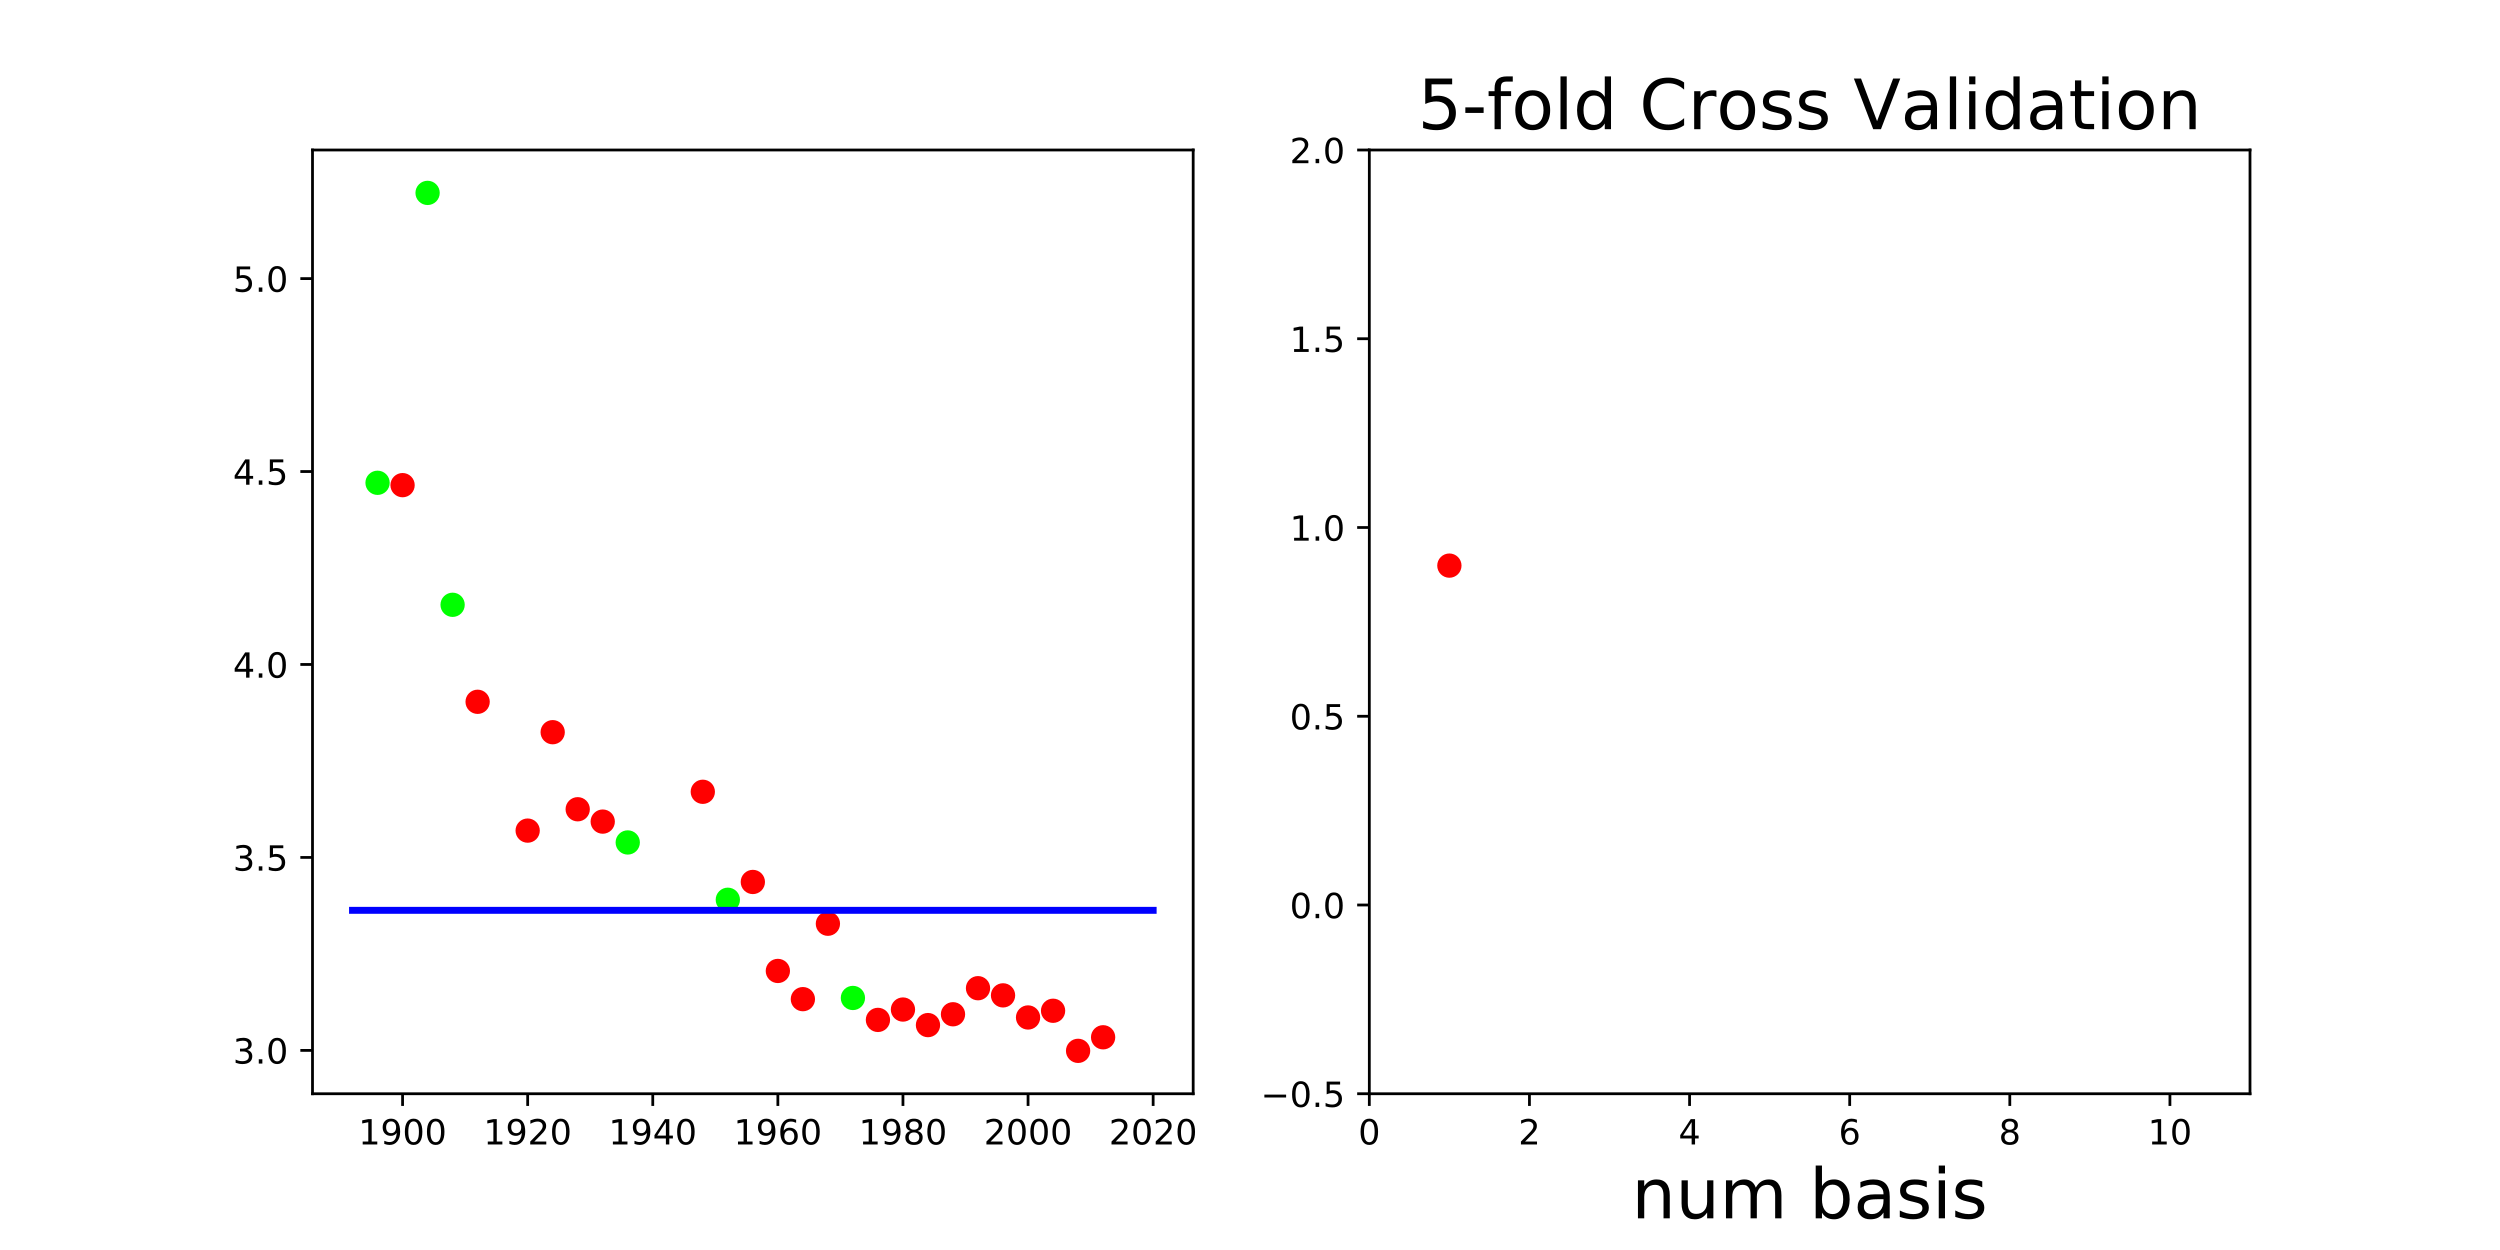
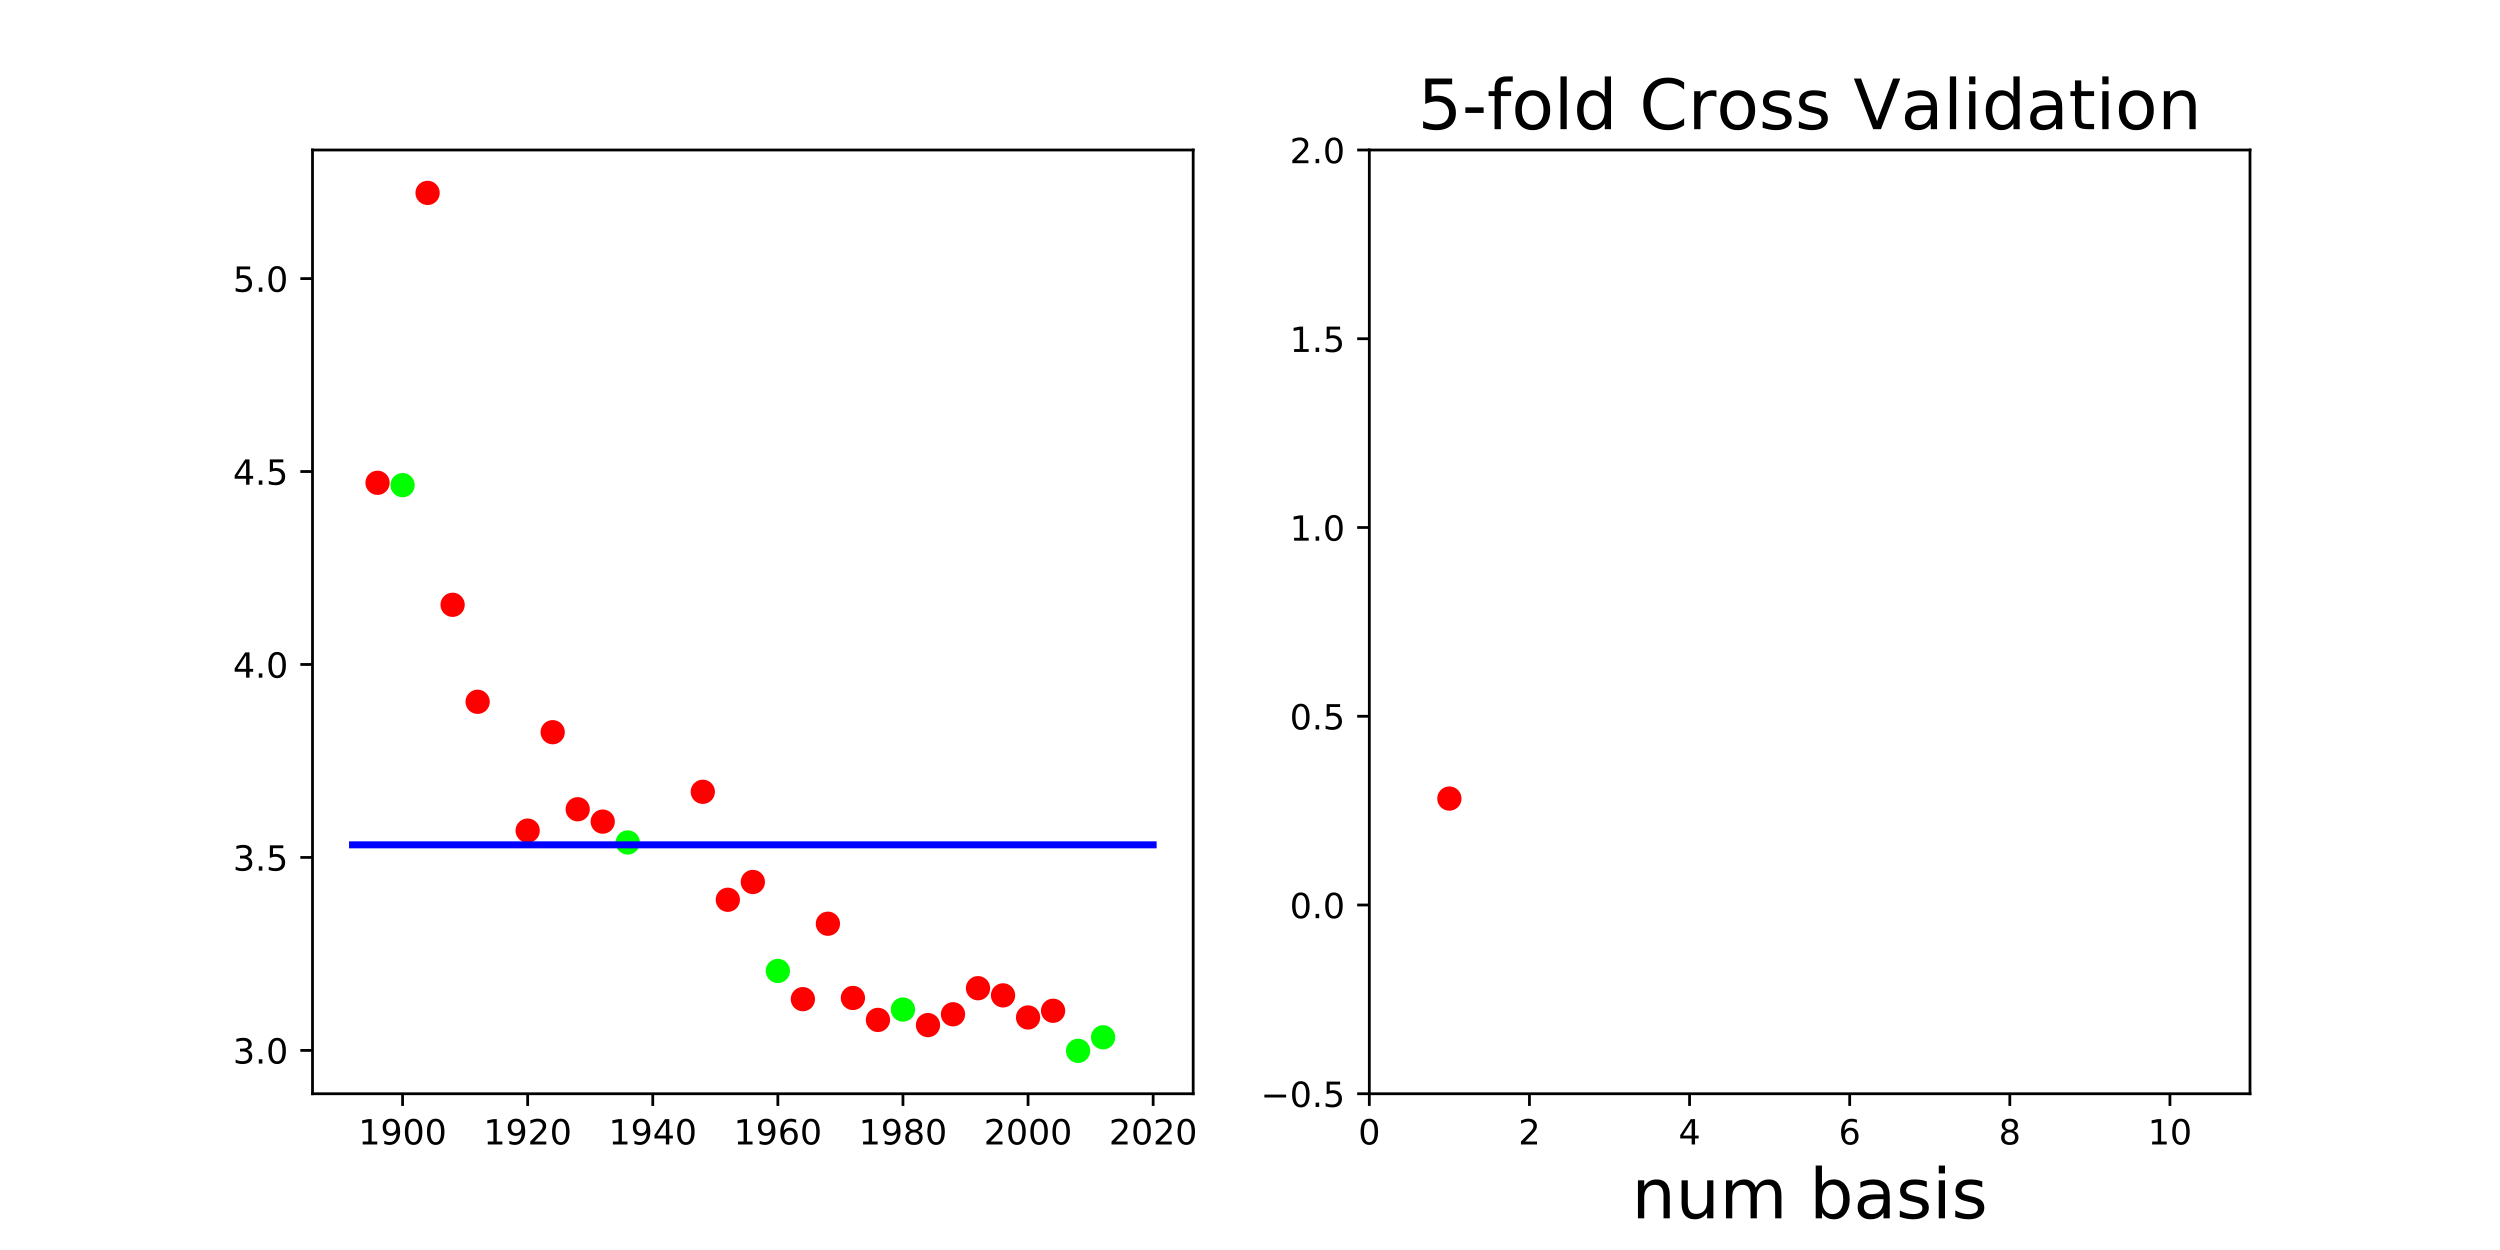
<svg xmlns="http://www.w3.org/2000/svg" xmlns:xlink="http://www.w3.org/1999/xlink" height="360pt" version="1.1" viewBox="0 0 720 360" width="720pt">
  <defs>
    <style type="text/css">
*{stroke-linecap:butt;stroke-linejoin:round;}
  </style>
  </defs>
  <g id="figure_1">
    <g id="patch_1">
      <path d="M 0 360  L 720 360  L 720 0  L 0 0  z " style="fill:none;" />
    </g>
    <g id="axes_1">
      <g id="patch_2">
        <path d="M 90 315  L 343.636 315  L 343.636 43.2  L 90 43.2  z " style="fill:none;" />
      </g>
      <g id="matplotlib.axis_1">
        <g id="xtick_1">
          <g id="line2d_1">
            <defs>
-               <path d="M 0 0  L 0 3.5  " id="m5449c89d57" style="stroke:#000000;stroke-width:0.8;" />
-             </defs>
-             <g>
-               <use style="stroke:#000000;stroke-width:0.8;" x="115.94" xlink:href="#m5449c89d57" y="315" />
+               <path d="M 0 0  L 0 3.5  " id="mc8541a7326" style="stroke:#000000;stroke-width:0.8;" />
+             </defs>
+             <g>
+               <use style="stroke:#000000;stroke-width:0.8;" x="115.94" xlink:href="#mc8541a7326" y="315" />
            </g>
          </g>
          <g id="text_1">
            <defs>
              <path d="M 12.406 8.297  L 28.516 8.297  L 28.516 63.922  L 10.984 60.406  L 10.984 69.391  L 28.422 72.906  L 38.281 72.906  L 38.281 8.297  L 54.391 8.297  L 54.391 0  L 12.406 0  z " id="DejaVuSans-31" />
              <path d="M 10.984 1.516  L 10.984 10.5  Q 14.703 8.734 18.5 7.812  Q 22.312 6.891 25.984 6.891  Q 35.75 6.891 40.891 13.453  Q 46.047 20.016 46.781 33.406  Q 43.953 29.203 39.594 26.953  Q 35.25 24.703 29.984 24.703  Q 19.047 24.703 12.672 31.312  Q 6.297 37.938 6.297 49.422  Q 6.297 60.641 12.938 67.422  Q 19.578 74.219 30.609 74.219  Q 43.266 74.219 49.922 64.516  Q 56.594 54.828 56.594 36.375  Q 56.594 19.141 48.406 8.859  Q 40.234 -1.422 26.422 -1.422  Q 22.703 -1.422 18.891 -0.688  Q 15.094 0.047 10.984 1.516  z M 30.609 32.422  Q 37.25 32.422 41.125 36.953  Q 45.016 41.5 45.016 49.422  Q 45.016 57.281 41.125 61.844  Q 37.25 66.406 30.609 66.406  Q 23.969 66.406 20.094 61.844  Q 16.219 57.281 16.219 49.422  Q 16.219 41.5 20.094 36.953  Q 23.969 32.422 30.609 32.422  z " id="DejaVuSans-39" />
              <path d="M 31.781 66.406  Q 24.172 66.406 20.328 58.906  Q 16.5 51.422 16.5 36.375  Q 16.5 21.391 20.328 13.891  Q 24.172 6.391 31.781 6.391  Q 39.453 6.391 43.281 13.891  Q 47.125 21.391 47.125 36.375  Q 47.125 51.422 43.281 58.906  Q 39.453 66.406 31.781 66.406  z M 31.781 74.219  Q 44.047 74.219 50.516 64.516  Q 56.984 54.828 56.984 36.375  Q 56.984 17.969 50.516 8.266  Q 44.047 -1.422 31.781 -1.422  Q 19.531 -1.422 13.062 8.266  Q 6.594 17.969 6.594 36.375  Q 6.594 54.828 13.062 64.516  Q 19.531 74.219 31.781 74.219  z " id="DejaVuSans-30" />
            </defs>
            <g transform="translate(103.2151 329.5984)scale(0.1 -0.1)">
              <use xlink:href="#DejaVuSans-31" />
              <use x="63.623" xlink:href="#DejaVuSans-39" />
              <use x="127.246" xlink:href="#DejaVuSans-30" />
              <use x="190.869" xlink:href="#DejaVuSans-30" />
            </g>
          </g>
        </g>
        <g id="xtick_2">
          <g id="line2d_2">
            <g>
-               <use style="stroke:#000000;stroke-width:0.8;" x="151.968" xlink:href="#m5449c89d57" y="315" />
+               <use style="stroke:#000000;stroke-width:0.8;" x="151.968" xlink:href="#mc8541a7326" y="315" />
            </g>
          </g>
          <g id="text_2">
            <defs>
              <path d="M 19.188 8.297  L 53.609 8.297  L 53.609 0  L 7.328 0  L 7.328 8.297  Q 12.938 14.109 22.625 23.891  Q 32.328 33.688 34.812 36.531  Q 39.547 41.844 41.422 45.531  Q 43.312 49.219 43.312 52.781  Q 43.312 58.594 39.234 62.25  Q 35.156 65.922 28.609 65.922  Q 23.969 65.922 18.812 64.312  Q 13.672 62.703 7.812 59.422  L 7.812 69.391  Q 13.766 71.781 18.938 73  Q 24.125 74.219 28.422 74.219  Q 39.75 74.219 46.484 68.547  Q 53.219 62.891 53.219 53.422  Q 53.219 48.922 51.531 44.891  Q 49.859 40.875 45.406 35.406  Q 44.188 33.984 37.641 27.219  Q 31.109 20.453 19.188 8.297  z " id="DejaVuSans-32" />
            </defs>
            <g transform="translate(139.243 329.5984)scale(0.1 -0.1)">
              <use xlink:href="#DejaVuSans-31" />
              <use x="63.623" xlink:href="#DejaVuSans-39" />
              <use x="127.246" xlink:href="#DejaVuSans-32" />
              <use x="190.869" xlink:href="#DejaVuSans-30" />
            </g>
          </g>
        </g>
        <g id="xtick_3">
          <g id="line2d_3">
            <g>
-               <use style="stroke:#000000;stroke-width:0.8;" x="187.996" xlink:href="#m5449c89d57" y="315" />
+               <use style="stroke:#000000;stroke-width:0.8;" x="187.996" xlink:href="#mc8541a7326" y="315" />
            </g>
          </g>
          <g id="text_3">
            <defs>
              <path d="M 37.797 64.312  L 12.891 25.391  L 37.797 25.391  z M 35.203 72.906  L 47.609 72.906  L 47.609 25.391  L 58.016 25.391  L 58.016 17.188  L 47.609 17.188  L 47.609 0  L 37.797 0  L 37.797 17.188  L 4.891 17.188  L 4.891 26.703  z " id="DejaVuSans-34" />
            </defs>
            <g transform="translate(175.2709 329.5984)scale(0.1 -0.1)">
              <use xlink:href="#DejaVuSans-31" />
              <use x="63.623" xlink:href="#DejaVuSans-39" />
              <use x="127.246" xlink:href="#DejaVuSans-34" />
              <use x="190.869" xlink:href="#DejaVuSans-30" />
            </g>
          </g>
        </g>
        <g id="xtick_4">
          <g id="line2d_4">
            <g>
-               <use style="stroke:#000000;stroke-width:0.8;" x="224.024" xlink:href="#m5449c89d57" y="315" />
+               <use style="stroke:#000000;stroke-width:0.8;" x="224.024" xlink:href="#mc8541a7326" y="315" />
            </g>
          </g>
          <g id="text_4">
            <defs>
              <path d="M 33.016 40.375  Q 26.375 40.375 22.484 35.828  Q 18.609 31.297 18.609 23.391  Q 18.609 15.531 22.484 10.953  Q 26.375 6.391 33.016 6.391  Q 39.656 6.391 43.531 10.953  Q 47.406 15.531 47.406 23.391  Q 47.406 31.297 43.531 35.828  Q 39.656 40.375 33.016 40.375  z M 52.594 71.297  L 52.594 62.312  Q 48.875 64.062 45.094 64.984  Q 41.312 65.922 37.594 65.922  Q 27.828 65.922 22.672 59.328  Q 17.531 52.734 16.797 39.406  Q 19.672 43.656 24.016 45.922  Q 28.375 48.188 33.594 48.188  Q 44.578 48.188 50.953 41.516  Q 57.328 34.859 57.328 23.391  Q 57.328 12.156 50.688 5.359  Q 44.047 -1.422 33.016 -1.422  Q 20.359 -1.422 13.672 8.266  Q 6.984 17.969 6.984 36.375  Q 6.984 53.656 15.188 63.938  Q 23.391 74.219 37.203 74.219  Q 40.922 74.219 44.703 73.484  Q 48.484 72.75 52.594 71.297  z " id="DejaVuSans-36" />
            </defs>
            <g transform="translate(211.2988 329.5984)scale(0.1 -0.1)">
              <use xlink:href="#DejaVuSans-31" />
              <use x="63.623" xlink:href="#DejaVuSans-39" />
              <use x="127.246" xlink:href="#DejaVuSans-36" />
              <use x="190.869" xlink:href="#DejaVuSans-30" />
            </g>
          </g>
        </g>
        <g id="xtick_5">
          <g id="line2d_5">
            <g>
-               <use style="stroke:#000000;stroke-width:0.8;" x="260.052" xlink:href="#m5449c89d57" y="315" />
+               <use style="stroke:#000000;stroke-width:0.8;" x="260.052" xlink:href="#mc8541a7326" y="315" />
            </g>
          </g>
          <g id="text_5">
            <defs>
              <path d="M 31.781 34.625  Q 24.75 34.625 20.719 30.859  Q 16.703 27.094 16.703 20.516  Q 16.703 13.922 20.719 10.156  Q 24.75 6.391 31.781 6.391  Q 38.812 6.391 42.859 10.172  Q 46.922 13.969 46.922 20.516  Q 46.922 27.094 42.891 30.859  Q 38.875 34.625 31.781 34.625  z M 21.922 38.812  Q 15.578 40.375 12.031 44.719  Q 8.5 49.078 8.5 55.328  Q 8.5 64.062 14.719 69.141  Q 20.953 74.219 31.781 74.219  Q 42.672 74.219 48.875 69.141  Q 55.078 64.062 55.078 55.328  Q 55.078 49.078 51.531 44.719  Q 48 40.375 41.703 38.812  Q 48.828 37.156 52.797 32.312  Q 56.781 27.484 56.781 20.516  Q 56.781 9.906 50.312 4.234  Q 43.844 -1.422 31.781 -1.422  Q 19.734 -1.422 13.25 4.234  Q 6.781 9.906 6.781 20.516  Q 6.781 27.484 10.781 32.312  Q 14.797 37.156 21.922 38.812  z M 18.312 54.391  Q 18.312 48.734 21.844 45.562  Q 25.391 42.391 31.781 42.391  Q 38.141 42.391 41.719 45.562  Q 45.312 48.734 45.312 54.391  Q 45.312 60.062 41.719 63.234  Q 38.141 66.406 31.781 66.406  Q 25.391 66.406 21.844 63.234  Q 18.312 60.062 18.312 54.391  z " id="DejaVuSans-38" />
            </defs>
            <g transform="translate(247.3267 329.5984)scale(0.1 -0.1)">
              <use xlink:href="#DejaVuSans-31" />
              <use x="63.623" xlink:href="#DejaVuSans-39" />
              <use x="127.246" xlink:href="#DejaVuSans-38" />
              <use x="190.869" xlink:href="#DejaVuSans-30" />
            </g>
          </g>
        </g>
        <g id="xtick_6">
          <g id="line2d_6">
            <g>
-               <use style="stroke:#000000;stroke-width:0.8;" x="296.08" xlink:href="#m5449c89d57" y="315" />
+               <use style="stroke:#000000;stroke-width:0.8;" x="296.08" xlink:href="#mc8541a7326" y="315" />
            </g>
          </g>
          <g id="text_6">
            <g transform="translate(283.3545 329.5984)scale(0.1 -0.1)">
              <use xlink:href="#DejaVuSans-32" />
              <use x="63.623" xlink:href="#DejaVuSans-30" />
              <use x="127.246" xlink:href="#DejaVuSans-30" />
              <use x="190.869" xlink:href="#DejaVuSans-30" />
            </g>
          </g>
        </g>
        <g id="xtick_7">
          <g id="line2d_7">
            <g>
-               <use style="stroke:#000000;stroke-width:0.8;" x="332.107" xlink:href="#m5449c89d57" y="315" />
+               <use style="stroke:#000000;stroke-width:0.8;" x="332.107" xlink:href="#mc8541a7326" y="315" />
            </g>
          </g>
          <g id="text_7">
            <g transform="translate(319.3824 329.5984)scale(0.1 -0.1)">
              <use xlink:href="#DejaVuSans-32" />
              <use x="63.623" xlink:href="#DejaVuSans-30" />
              <use x="127.246" xlink:href="#DejaVuSans-32" />
              <use x="190.869" xlink:href="#DejaVuSans-30" />
            </g>
          </g>
        </g>
      </g>
      <g id="matplotlib.axis_2">
        <g id="ytick_1">
          <g id="line2d_8">
            <defs>
-               <path d="M 0 0  L -3.5 0  " id="m4a0da408f5" style="stroke:#000000;stroke-width:0.8;" />
-             </defs>
-             <g>
-               <use style="stroke:#000000;stroke-width:0.8;" x="90" xlink:href="#m4a0da408f5" y="302.509" />
+               <path d="M 0 0  L -3.5 0  " id="m3128979c18" style="stroke:#000000;stroke-width:0.8;" />
+             </defs>
+             <g>
+               <use style="stroke:#000000;stroke-width:0.8;" x="90" xlink:href="#m3128979c18" y="302.509" />
            </g>
          </g>
          <g id="text_8">
            <defs>
              <path d="M 40.578 39.312  Q 47.656 37.797 51.625 33  Q 55.609 28.219 55.609 21.188  Q 55.609 10.406 48.188 4.484  Q 40.766 -1.422 27.094 -1.422  Q 22.516 -1.422 17.656 -0.516  Q 12.797 0.391 7.625 2.203  L 7.625 11.719  Q 11.719 9.328 16.594 8.109  Q 21.484 6.891 26.812 6.891  Q 36.078 6.891 40.938 10.547  Q 45.797 14.203 45.797 21.188  Q 45.797 27.641 41.281 31.266  Q 36.766 34.906 28.719 34.906  L 20.219 34.906  L 20.219 43.016  L 29.109 43.016  Q 36.375 43.016 40.234 45.922  Q 44.094 48.828 44.094 54.297  Q 44.094 59.906 40.109 62.906  Q 36.141 65.922 28.719 65.922  Q 24.656 65.922 20.016 65.031  Q 15.375 64.156 9.812 62.312  L 9.812 71.094  Q 15.438 72.656 20.344 73.438  Q 25.25 74.219 29.594 74.219  Q 40.828 74.219 47.359 69.109  Q 53.906 64.016 53.906 55.328  Q 53.906 49.266 50.438 45.094  Q 46.969 40.922 40.578 39.312  z " id="DejaVuSans-33" />
              <path d="M 10.688 12.406  L 21 12.406  L 21 0  L 10.688 0  z " id="DejaVuSans-2e" />
            </defs>
            <g transform="translate(67.09687 306.3086)scale(0.1 -0.1)">
              <use xlink:href="#DejaVuSans-33" />
              <use x="63.623" xlink:href="#DejaVuSans-2e" />
              <use x="95.41" xlink:href="#DejaVuSans-30" />
            </g>
          </g>
        </g>
        <g id="ytick_2">
          <g id="line2d_9">
            <g>
-               <use style="stroke:#000000;stroke-width:0.8;" x="90" xlink:href="#m4a0da408f5" y="246.941" />
+               <use style="stroke:#000000;stroke-width:0.8;" x="90" xlink:href="#m3128979c18" y="246.941" />
            </g>
          </g>
          <g id="text_9">
            <defs>
              <path d="M 10.797 72.906  L 49.516 72.906  L 49.516 64.594  L 19.828 64.594  L 19.828 46.734  Q 21.969 47.469 24.109 47.828  Q 26.266 48.188 28.422 48.188  Q 40.625 48.188 47.75 41.5  Q 54.891 34.812 54.891 23.391  Q 54.891 11.625 47.562 5.094  Q 40.234 -1.422 26.906 -1.422  Q 22.312 -1.422 17.547 -0.641  Q 12.797 0.141 7.719 1.703  L 7.719 11.625  Q 12.109 9.234 16.797 8.062  Q 21.484 6.891 26.703 6.891  Q 35.156 6.891 40.078 11.328  Q 45.016 15.766 45.016 23.391  Q 45.016 31 40.078 35.438  Q 35.156 39.891 26.703 39.891  Q 22.75 39.891 18.812 39.016  Q 14.891 38.141 10.797 36.281  z " id="DejaVuSans-35" />
            </defs>
            <g transform="translate(67.09687 250.7403)scale(0.1 -0.1)">
              <use xlink:href="#DejaVuSans-33" />
              <use x="63.623" xlink:href="#DejaVuSans-2e" />
              <use x="95.41" xlink:href="#DejaVuSans-35" />
            </g>
          </g>
        </g>
        <g id="ytick_3">
          <g id="line2d_10">
            <g>
-               <use style="stroke:#000000;stroke-width:0.8;" x="90" xlink:href="#m4a0da408f5" y="191.373" />
+               <use style="stroke:#000000;stroke-width:0.8;" x="90" xlink:href="#m3128979c18" y="191.373" />
            </g>
          </g>
          <g id="text_10">
            <g transform="translate(67.09687 195.172)scale(0.1 -0.1)">
              <use xlink:href="#DejaVuSans-34" />
              <use x="63.623" xlink:href="#DejaVuSans-2e" />
              <use x="95.41" xlink:href="#DejaVuSans-30" />
            </g>
          </g>
        </g>
        <g id="ytick_4">
          <g id="line2d_11">
            <g>
-               <use style="stroke:#000000;stroke-width:0.8;" x="90" xlink:href="#m4a0da408f5" y="135.804" />
+               <use style="stroke:#000000;stroke-width:0.8;" x="90" xlink:href="#m3128979c18" y="135.804" />
            </g>
          </g>
          <g id="text_11">
            <g transform="translate(67.09687 139.6037)scale(0.1 -0.1)">
              <use xlink:href="#DejaVuSans-34" />
              <use x="63.623" xlink:href="#DejaVuSans-2e" />
              <use x="95.41" xlink:href="#DejaVuSans-35" />
            </g>
          </g>
        </g>
        <g id="ytick_5">
          <g id="line2d_12">
            <g>
-               <use style="stroke:#000000;stroke-width:0.8;" x="90" xlink:href="#m4a0da408f5" y="80.236" />
+               <use style="stroke:#000000;stroke-width:0.8;" x="90" xlink:href="#m3128979c18" y="80.236" />
            </g>
          </g>
          <g id="text_12">
            <g transform="translate(67.09687 84.03535)scale(0.1 -0.1)">
              <use xlink:href="#DejaVuSans-35" />
              <use x="63.623" xlink:href="#DejaVuSans-2e" />
              <use x="95.41" xlink:href="#DejaVuSans-30" />
            </g>
          </g>
        </g>
      </g>
      <g id="line2d_13">
        <defs>
-           <path d="M 0 3  C 0.796 3 1.559 2.684 2.121 2.121  C 2.684 1.559 3 0.796 3 0  C 3 -0.796 2.684 -1.559 2.121 -2.121  C 1.559 -2.684 0.796 -3 0 -3  C -0.796 -3 -1.559 -2.684 -2.121 -2.121  C -2.684 -1.559 -3 -0.796 -3 0  C -3 0.796 -2.684 1.559 -2.121 2.121  C -1.559 2.684 -0.796 3 0 3  z " id="m149babec2f" style="stroke:#ff0000;" />
+           <path d="M 0 3  C 0.796 3 1.559 2.684 2.121 2.121  C 2.684 1.559 3 0.796 3 0  C 3 -0.796 2.684 -1.559 2.121 -2.121  C 1.559 -2.684 0.796 -3 0 -3  C -0.796 -3 -1.559 -2.684 -2.121 -2.121  C -2.684 -1.559 -3 -0.796 -3 0  C -3 0.796 -2.684 1.559 -2.121 2.121  C -1.559 2.684 -0.796 3 0 3  z " id="mf7f71575e0" style="stroke:#ff0000;" />
        </defs>
-         <g clip-path="url(#p98e6171bf8)">
-           <use style="fill:#ff0000;stroke:#ff0000;" x="274.463" xlink:href="#m149babec2f" y="292.11" />
-           <use style="fill:#ff0000;stroke:#ff0000;" x="216.818" xlink:href="#m149babec2f" y="254.006" />
-           <use style="fill:#ff0000;stroke:#ff0000;" x="303.285" xlink:href="#m149babec2f" y="291.1" />
-           <use style="fill:#ff0000;stroke:#ff0000;" x="159.174" xlink:href="#m149babec2f" y="210.872" />
-           <use style="fill:#ff0000;stroke:#ff0000;" x="151.968" xlink:href="#m149babec2f" y="239.216" />
-           <use style="fill:#ff0000;stroke:#ff0000;" x="202.407" xlink:href="#m149babec2f" y="228.036" />
-           <use style="fill:#ff0000;stroke:#ff0000;" x="310.491" xlink:href="#m149babec2f" y="302.645" />
-           <use style="fill:#ff0000;stroke:#ff0000;" x="317.696" xlink:href="#m149babec2f" y="298.739" />
-           <use style="fill:#ff0000;stroke:#ff0000;" x="281.668" xlink:href="#m149babec2f" y="284.603" />
-           <use style="fill:#ff0000;stroke:#ff0000;" x="238.435" xlink:href="#m149babec2f" y="266.035" />
-           <use style="fill:#ff0000;stroke:#ff0000;" x="296.08" xlink:href="#m149babec2f" y="293.032" />
-           <use style="fill:#ff0000;stroke:#ff0000;" x="260.052" xlink:href="#m149babec2f" y="290.749" />
-           <use style="fill:#ff0000;stroke:#ff0000;" x="137.557" xlink:href="#m149babec2f" y="202.118" />
-           <use style="fill:#ff0000;stroke:#ff0000;" x="231.229" xlink:href="#m149babec2f" y="287.755" />
-           <use style="fill:#ff0000;stroke:#ff0000;" x="166.379" xlink:href="#m149babec2f" y="233.067" />
-           <use style="fill:#ff0000;stroke:#ff0000;" x="288.874" xlink:href="#m149babec2f" y="286.667" />
-           <use style="fill:#ff0000;stroke:#ff0000;" x="224.024" xlink:href="#m149babec2f" y="279.634" />
-           <use style="fill:#ff0000;stroke:#ff0000;" x="267.257" xlink:href="#m149babec2f" y="295.227" />
-           <use style="fill:#ff0000;stroke:#ff0000;" x="252.846" xlink:href="#m149babec2f" y="293.734" />
-           <use style="fill:#ff0000;stroke:#ff0000;" x="115.94" xlink:href="#m149babec2f" y="139.724" />
-           <use style="fill:#ff0000;stroke:#ff0000;" x="173.585" xlink:href="#m149babec2f" y="236.623" />
+         <g clip-path="url(#pd369bd3d78)">
+           <use style="fill:#ff0000;stroke:#ff0000;" x="274.463" xlink:href="#mf7f71575e0" y="292.11" />
+           <use style="fill:#ff0000;stroke:#ff0000;" x="209.613" xlink:href="#mf7f71575e0" y="259.134" />
+           <use style="fill:#ff0000;stroke:#ff0000;" x="130.351" xlink:href="#mf7f71575e0" y="174.182" />
+           <use style="fill:#ff0000;stroke:#ff0000;" x="267.257" xlink:href="#mf7f71575e0" y="295.227" />
+           <use style="fill:#ff0000;stroke:#ff0000;" x="303.285" xlink:href="#mf7f71575e0" y="291.1" />
+           <use style="fill:#ff0000;stroke:#ff0000;" x="202.407" xlink:href="#mf7f71575e0" y="228.036" />
+           <use style="fill:#ff0000;stroke:#ff0000;" x="281.668" xlink:href="#mf7f71575e0" y="284.603" />
+           <use style="fill:#ff0000;stroke:#ff0000;" x="159.174" xlink:href="#mf7f71575e0" y="210.872" />
+           <use style="fill:#ff0000;stroke:#ff0000;" x="252.846" xlink:href="#mf7f71575e0" y="293.734" />
+           <use style="fill:#ff0000;stroke:#ff0000;" x="173.585" xlink:href="#mf7f71575e0" y="236.623" />
+           <use style="fill:#ff0000;stroke:#ff0000;" x="288.874" xlink:href="#mf7f71575e0" y="286.667" />
+           <use style="fill:#ff0000;stroke:#ff0000;" x="216.818" xlink:href="#mf7f71575e0" y="254.006" />
+           <use style="fill:#ff0000;stroke:#ff0000;" x="296.08" xlink:href="#mf7f71575e0" y="293.032" />
+           <use style="fill:#ff0000;stroke:#ff0000;" x="151.968" xlink:href="#mf7f71575e0" y="239.216" />
+           <use style="fill:#ff0000;stroke:#ff0000;" x="108.735" xlink:href="#mf7f71575e0" y="139.046" />
+           <use style="fill:#ff0000;stroke:#ff0000;" x="123.146" xlink:href="#mf7f71575e0" y="55.555" />
+           <use style="fill:#ff0000;stroke:#ff0000;" x="231.229" xlink:href="#mf7f71575e0" y="287.755" />
+           <use style="fill:#ff0000;stroke:#ff0000;" x="137.557" xlink:href="#mf7f71575e0" y="202.118" />
+           <use style="fill:#ff0000;stroke:#ff0000;" x="245.64" xlink:href="#mf7f71575e0" y="287.413" />
+           <use style="fill:#ff0000;stroke:#ff0000;" x="166.379" xlink:href="#mf7f71575e0" y="233.067" />
+           <use style="fill:#ff0000;stroke:#ff0000;" x="238.435" xlink:href="#mf7f71575e0" y="266.035" />
        </g>
      </g>
      <g id="line2d_14">
        <defs>
-           <path d="M 0 3  C 0.796 3 1.559 2.684 2.121 2.121  C 2.684 1.559 3 0.796 3 0  C 3 -0.796 2.684 -1.559 2.121 -2.121  C 1.559 -2.684 0.796 -3 0 -3  C -0.796 -3 -1.559 -2.684 -2.121 -2.121  C -2.684 -1.559 -3 -0.796 -3 0  C -3 0.796 -2.684 1.559 -2.121 2.121  C -1.559 2.684 -0.796 3 0 3  z " id="m8b65f26812" style="stroke:#00ff00;" />
+           <path d="M 0 3  C 0.796 3 1.559 2.684 2.121 2.121  C 2.684 1.559 3 0.796 3 0  C 3 -0.796 2.684 -1.559 2.121 -2.121  C 1.559 -2.684 0.796 -3 0 -3  C -0.796 -3 -1.559 -2.684 -2.121 -2.121  C -2.684 -1.559 -3 -0.796 -3 0  C -3 0.796 -2.684 1.559 -2.121 2.121  C -1.559 2.684 -0.796 3 0 3  z " id="ma6b8dd1da4" style="stroke:#00ff00;" />
        </defs>
-         <g clip-path="url(#p98e6171bf8)">
-           <use style="fill:#00ff00;stroke:#00ff00;" x="209.613" xlink:href="#m8b65f26812" y="259.134" />
-           <use style="fill:#00ff00;stroke:#00ff00;" x="180.79" xlink:href="#m8b65f26812" y="242.628" />
-           <use style="fill:#00ff00;stroke:#00ff00;" x="130.351" xlink:href="#m8b65f26812" y="174.182" />
-           <use style="fill:#00ff00;stroke:#00ff00;" x="108.735" xlink:href="#m8b65f26812" y="139.046" />
-           <use style="fill:#00ff00;stroke:#00ff00;" x="245.64" xlink:href="#m8b65f26812" y="287.413" />
-           <use style="fill:#00ff00;stroke:#00ff00;" x="123.146" xlink:href="#m8b65f26812" y="55.555" />
+         <g clip-path="url(#pd369bd3d78)">
+           <use style="fill:#00ff00;stroke:#00ff00;" x="317.696" xlink:href="#ma6b8dd1da4" y="298.739" />
+           <use style="fill:#00ff00;stroke:#00ff00;" x="260.052" xlink:href="#ma6b8dd1da4" y="290.749" />
+           <use style="fill:#00ff00;stroke:#00ff00;" x="115.94" xlink:href="#ma6b8dd1da4" y="139.724" />
+           <use style="fill:#00ff00;stroke:#00ff00;" x="224.024" xlink:href="#ma6b8dd1da4" y="279.634" />
+           <use style="fill:#00ff00;stroke:#00ff00;" x="310.491" xlink:href="#ma6b8dd1da4" y="302.645" />
+           <use style="fill:#00ff00;stroke:#00ff00;" x="180.79" xlink:href="#ma6b8dd1da4" y="242.628" />
        </g>
      </g>
      <g id="line2d_15">
-         <path clip-path="url(#p98e6171bf8)" d="M 101.529 262.176  L 332.107 262.176  L 332.107 262.176  " style="fill:none;stroke:#0000ff;stroke-linecap:square;stroke-width:2;" />
+         <path clip-path="url(#pd369bd3d78)" d="M 101.529 243.311  L 332.107 243.311  L 332.107 243.311  " style="fill:none;stroke:#0000ff;stroke-linecap:square;stroke-width:2;" />
      </g>
      <g id="patch_3">
        <path d="M 90 315  L 90 43.2  " style="fill:none;stroke:#000000;stroke-linecap:square;stroke-linejoin:miter;stroke-width:0.8;" />
      </g>
      <g id="patch_4">
        <path d="M 343.636 315  L 343.636 43.2  " style="fill:none;stroke:#000000;stroke-linecap:square;stroke-linejoin:miter;stroke-width:0.8;" />
      </g>
      <g id="patch_5">
        <path d="M 90 315  L 343.636 315  " style="fill:none;stroke:#000000;stroke-linecap:square;stroke-linejoin:miter;stroke-width:0.8;" />
      </g>
      <g id="patch_6">
        <path d="M 90 43.2  L 343.636 43.2  " style="fill:none;stroke:#000000;stroke-linecap:square;stroke-linejoin:miter;stroke-width:0.8;" />
      </g>
    </g>
    <g id="axes_2">
      <g id="patch_7">
        <path d="M 394.364 315  L 648 315  L 648 43.2  L 394.364 43.2  z " style="fill:none;" />
      </g>
      <g id="matplotlib.axis_3">
        <g id="xtick_8">
          <g id="line2d_16">
            <g>
-               <use style="stroke:#000000;stroke-width:0.8;" x="394.364" xlink:href="#m5449c89d57" y="315" />
+               <use style="stroke:#000000;stroke-width:0.8;" x="394.364" xlink:href="#mc8541a7326" y="315" />
            </g>
          </g>
          <g id="text_13">
            <g transform="translate(391.1824 329.5984)scale(0.1 -0.1)">
              <use xlink:href="#DejaVuSans-30" />
            </g>
          </g>
        </g>
        <g id="xtick_9">
          <g id="line2d_17">
            <g>
-               <use style="stroke:#000000;stroke-width:0.8;" x="440.479" xlink:href="#m5449c89d57" y="315" />
+               <use style="stroke:#000000;stroke-width:0.8;" x="440.479" xlink:href="#mc8541a7326" y="315" />
            </g>
          </g>
          <g id="text_14">
            <g transform="translate(437.2981 329.5984)scale(0.1 -0.1)">
              <use xlink:href="#DejaVuSans-32" />
            </g>
          </g>
        </g>
        <g id="xtick_10">
          <g id="line2d_18">
            <g>
-               <use style="stroke:#000000;stroke-width:0.8;" x="486.595" xlink:href="#m5449c89d57" y="315" />
+               <use style="stroke:#000000;stroke-width:0.8;" x="486.595" xlink:href="#mc8541a7326" y="315" />
            </g>
          </g>
          <g id="text_15">
            <g transform="translate(483.4138 329.5984)scale(0.1 -0.1)">
              <use xlink:href="#DejaVuSans-34" />
            </g>
          </g>
        </g>
        <g id="xtick_11">
          <g id="line2d_19">
            <g>
-               <use style="stroke:#000000;stroke-width:0.8;" x="532.711" xlink:href="#m5449c89d57" y="315" />
+               <use style="stroke:#000000;stroke-width:0.8;" x="532.711" xlink:href="#mc8541a7326" y="315" />
            </g>
          </g>
          <g id="text_16">
            <g transform="translate(529.5295 329.5984)scale(0.1 -0.1)">
              <use xlink:href="#DejaVuSans-36" />
            </g>
          </g>
        </g>
        <g id="xtick_12">
          <g id="line2d_20">
            <g>
-               <use style="stroke:#000000;stroke-width:0.8;" x="578.826" xlink:href="#m5449c89d57" y="315" />
+               <use style="stroke:#000000;stroke-width:0.8;" x="578.826" xlink:href="#mc8541a7326" y="315" />
            </g>
          </g>
          <g id="text_17">
            <g transform="translate(575.6452 329.5984)scale(0.1 -0.1)">
              <use xlink:href="#DejaVuSans-38" />
            </g>
          </g>
        </g>
        <g id="xtick_13">
          <g id="line2d_21">
            <g>
-               <use style="stroke:#000000;stroke-width:0.8;" x="624.942" xlink:href="#m5449c89d57" y="315" />
+               <use style="stroke:#000000;stroke-width:0.8;" x="624.942" xlink:href="#mc8541a7326" y="315" />
            </g>
          </g>
          <g id="text_18">
            <g transform="translate(618.5796 329.5984)scale(0.1 -0.1)">
              <use xlink:href="#DejaVuSans-31" />
              <use x="63.623" xlink:href="#DejaVuSans-30" />
            </g>
          </g>
        </g>
        <g id="text_19">
          <defs>
            <path d="M 54.891 33.016  L 54.891 0  L 45.906 0  L 45.906 32.719  Q 45.906 40.484 42.875 44.328  Q 39.844 48.188 33.797 48.188  Q 26.516 48.188 22.312 43.547  Q 18.109 38.922 18.109 30.906  L 18.109 0  L 9.078 0  L 9.078 54.688  L 18.109 54.688  L 18.109 46.188  Q 21.344 51.125 25.703 53.562  Q 30.078 56 35.797 56  Q 45.219 56 50.047 50.172  Q 54.891 44.344 54.891 33.016  z " id="DejaVuSans-6e" />
            <path d="M 8.5 21.578  L 8.5 54.688  L 17.484 54.688  L 17.484 21.922  Q 17.484 14.156 20.5 10.266  Q 23.531 6.391 29.594 6.391  Q 36.859 6.391 41.078 11.031  Q 45.312 15.672 45.312 23.688  L 45.312 54.688  L 54.297 54.688  L 54.297 0  L 45.312 0  L 45.312 8.406  Q 42.047 3.422 37.719 1  Q 33.406 -1.422 27.688 -1.422  Q 18.266 -1.422 13.375 4.438  Q 8.5 10.297 8.5 21.578  z M 31.109 56  z " id="DejaVuSans-75" />
            <path d="M 52 44.188  Q 55.375 50.25 60.062 53.125  Q 64.75 56 71.094 56  Q 79.641 56 84.281 50.016  Q 88.922 44.047 88.922 33.016  L 88.922 0  L 79.891 0  L 79.891 32.719  Q 79.891 40.578 77.094 44.375  Q 74.312 48.188 68.609 48.188  Q 61.625 48.188 57.562 43.547  Q 53.516 38.922 53.516 30.906  L 53.516 0  L 44.484 0  L 44.484 32.719  Q 44.484 40.625 41.703 44.406  Q 38.922 48.188 33.109 48.188  Q 26.219 48.188 22.156 43.531  Q 18.109 38.875 18.109 30.906  L 18.109 0  L 9.078 0  L 9.078 54.688  L 18.109 54.688  L 18.109 46.188  Q 21.188 51.219 25.484 53.609  Q 29.781 56 35.688 56  Q 41.656 56 45.828 52.969  Q 50 49.953 52 44.188  z " id="DejaVuSans-6d" />
            <path id="DejaVuSans-20" />
            <path d="M 48.688 27.297  Q 48.688 37.203 44.609 42.844  Q 40.531 48.484 33.406 48.484  Q 26.266 48.484 22.188 42.844  Q 18.109 37.203 18.109 27.297  Q 18.109 17.391 22.188 11.75  Q 26.266 6.109 33.406 6.109  Q 40.531 6.109 44.609 11.75  Q 48.688 17.391 48.688 27.297  z M 18.109 46.391  Q 20.953 51.266 25.266 53.625  Q 29.594 56 35.594 56  Q 45.562 56 51.781 48.094  Q 58.016 40.188 58.016 27.297  Q 58.016 14.406 51.781 6.484  Q 45.562 -1.422 35.594 -1.422  Q 29.594 -1.422 25.266 0.953  Q 20.953 3.328 18.109 8.203  L 18.109 0  L 9.078 0  L 9.078 75.984  L 18.109 75.984  z " id="DejaVuSans-62" />
            <path d="M 34.281 27.484  Q 23.391 27.484 19.188 25  Q 14.984 22.516 14.984 16.5  Q 14.984 11.719 18.141 8.906  Q 21.297 6.109 26.703 6.109  Q 34.188 6.109 38.703 11.406  Q 43.219 16.703 43.219 25.484  L 43.219 27.484  z M 52.203 31.203  L 52.203 0  L 43.219 0  L 43.219 8.297  Q 40.141 3.328 35.547 0.953  Q 30.953 -1.422 24.312 -1.422  Q 15.922 -1.422 10.953 3.297  Q 6 8.016 6 15.922  Q 6 25.141 12.172 29.828  Q 18.359 34.516 30.609 34.516  L 43.219 34.516  L 43.219 35.406  Q 43.219 41.609 39.141 45  Q 35.062 48.391 27.688 48.391  Q 23 48.391 18.547 47.266  Q 14.109 46.141 10.016 43.891  L 10.016 52.203  Q 14.938 54.109 19.578 55.047  Q 24.219 56 28.609 56  Q 40.484 56 46.344 49.844  Q 52.203 43.703 52.203 31.203  z " id="DejaVuSans-61" />
            <path d="M 44.281 53.078  L 44.281 44.578  Q 40.484 46.531 36.375 47.5  Q 32.281 48.484 27.875 48.484  Q 21.188 48.484 17.844 46.438  Q 14.5 44.391 14.5 40.281  Q 14.5 37.156 16.891 35.375  Q 19.281 33.594 26.516 31.984  L 29.594 31.297  Q 39.156 29.25 43.188 25.516  Q 47.219 21.781 47.219 15.094  Q 47.219 7.469 41.188 3.016  Q 35.156 -1.422 24.609 -1.422  Q 20.219 -1.422 15.453 -0.562  Q 10.688 0.297 5.422 2  L 5.422 11.281  Q 10.406 8.688 15.234 7.391  Q 20.062 6.109 24.812 6.109  Q 31.156 6.109 34.562 8.281  Q 37.984 10.453 37.984 14.406  Q 37.984 18.062 35.516 20.016  Q 33.062 21.969 24.703 23.781  L 21.578 24.516  Q 13.234 26.266 9.516 29.906  Q 5.812 33.547 5.812 39.891  Q 5.812 47.609 11.281 51.797  Q 16.75 56 26.812 56  Q 31.781 56 36.172 55.266  Q 40.578 54.547 44.281 53.078  z " id="DejaVuSans-73" />
            <path d="M 9.422 54.688  L 18.406 54.688  L 18.406 0  L 9.422 0  z M 9.422 75.984  L 18.406 75.984  L 18.406 64.594  L 9.422 64.594  z " id="DejaVuSans-69" />
          </defs>
          <g transform="translate(469.9146 350.875)scale(0.2 -0.2)">
            <use xlink:href="#DejaVuSans-6e" />
            <use x="63.379" xlink:href="#DejaVuSans-75" />
            <use x="126.758" xlink:href="#DejaVuSans-6d" />
            <use x="224.17" xlink:href="#DejaVuSans-20" />
            <use x="255.957" xlink:href="#DejaVuSans-62" />
            <use x="319.434" xlink:href="#DejaVuSans-61" />
            <use x="380.713" xlink:href="#DejaVuSans-73" />
            <use x="432.812" xlink:href="#DejaVuSans-69" />
            <use x="460.596" xlink:href="#DejaVuSans-73" />
          </g>
        </g>
      </g>
      <g id="matplotlib.axis_4">
        <g id="ytick_6">
          <g id="line2d_22">
            <g>
-               <use style="stroke:#000000;stroke-width:0.8;" x="394.364" xlink:href="#m4a0da408f5" y="315" />
+               <use style="stroke:#000000;stroke-width:0.8;" x="394.364" xlink:href="#m3128979c18" y="315" />
            </g>
          </g>
          <g id="text_20">
            <defs>
              <path d="M 10.594 35.5  L 73.188 35.5  L 73.188 27.203  L 10.594 27.203  z " id="DejaVuSans-2212" />
            </defs>
            <g transform="translate(363.0808 318.7992)scale(0.1 -0.1)">
              <use xlink:href="#DejaVuSans-2212" />
              <use x="83.789" xlink:href="#DejaVuSans-30" />
              <use x="147.412" xlink:href="#DejaVuSans-2e" />
              <use x="179.199" xlink:href="#DejaVuSans-35" />
            </g>
          </g>
        </g>
        <g id="ytick_7">
          <g id="line2d_23">
            <g>
-               <use style="stroke:#000000;stroke-width:0.8;" x="394.364" xlink:href="#m4a0da408f5" y="260.64" />
+               <use style="stroke:#000000;stroke-width:0.8;" x="394.364" xlink:href="#m3128979c18" y="260.64" />
            </g>
          </g>
          <g id="text_21">
            <g transform="translate(371.4605 264.4392)scale(0.1 -0.1)">
              <use xlink:href="#DejaVuSans-30" />
              <use x="63.623" xlink:href="#DejaVuSans-2e" />
              <use x="95.41" xlink:href="#DejaVuSans-30" />
            </g>
          </g>
        </g>
        <g id="ytick_8">
          <g id="line2d_24">
            <g>
-               <use style="stroke:#000000;stroke-width:0.8;" x="394.364" xlink:href="#m4a0da408f5" y="206.28" />
+               <use style="stroke:#000000;stroke-width:0.8;" x="394.364" xlink:href="#m3128979c18" y="206.28" />
            </g>
          </g>
          <g id="text_22">
            <g transform="translate(371.4605 210.0792)scale(0.1 -0.1)">
              <use xlink:href="#DejaVuSans-30" />
              <use x="63.623" xlink:href="#DejaVuSans-2e" />
              <use x="95.41" xlink:href="#DejaVuSans-35" />
            </g>
          </g>
        </g>
        <g id="ytick_9">
          <g id="line2d_25">
            <g>
-               <use style="stroke:#000000;stroke-width:0.8;" x="394.364" xlink:href="#m4a0da408f5" y="151.92" />
+               <use style="stroke:#000000;stroke-width:0.8;" x="394.364" xlink:href="#m3128979c18" y="151.92" />
            </g>
          </g>
          <g id="text_23">
            <g transform="translate(371.4605 155.7192)scale(0.1 -0.1)">
              <use xlink:href="#DejaVuSans-31" />
              <use x="63.623" xlink:href="#DejaVuSans-2e" />
              <use x="95.41" xlink:href="#DejaVuSans-30" />
            </g>
          </g>
        </g>
        <g id="ytick_10">
          <g id="line2d_26">
            <g>
-               <use style="stroke:#000000;stroke-width:0.8;" x="394.364" xlink:href="#m4a0da408f5" y="97.56" />
+               <use style="stroke:#000000;stroke-width:0.8;" x="394.364" xlink:href="#m3128979c18" y="97.56" />
            </g>
          </g>
          <g id="text_24">
            <g transform="translate(371.4605 101.3592)scale(0.1 -0.1)">
              <use xlink:href="#DejaVuSans-31" />
              <use x="63.623" xlink:href="#DejaVuSans-2e" />
              <use x="95.41" xlink:href="#DejaVuSans-35" />
            </g>
          </g>
        </g>
        <g id="ytick_11">
          <g id="line2d_27">
            <g>
-               <use style="stroke:#000000;stroke-width:0.8;" x="394.364" xlink:href="#m4a0da408f5" y="43.2" />
+               <use style="stroke:#000000;stroke-width:0.8;" x="394.364" xlink:href="#m3128979c18" y="43.2" />
            </g>
          </g>
          <g id="text_25">
            <g transform="translate(371.4605 46.99922)scale(0.1 -0.1)">
              <use xlink:href="#DejaVuSans-32" />
              <use x="63.623" xlink:href="#DejaVuSans-2e" />
              <use x="95.41" xlink:href="#DejaVuSans-30" />
            </g>
          </g>
        </g>
      </g>
      <g id="line2d_28">
-         <g clip-path="url(#pe3fb460b82)">
-           <use style="fill:#ff0000;stroke:#ff0000;" x="417.421" xlink:href="#m149babec2f" y="162.899" />
+         <g clip-path="url(#pd5d5b04cd4)">
+           <use style="fill:#ff0000;stroke:#ff0000;" x="417.421" xlink:href="#mf7f71575e0" y="229.989" />
        </g>
      </g>
      <g id="patch_8">
        <path d="M 394.364 315  L 394.364 43.2  " style="fill:none;stroke:#000000;stroke-linecap:square;stroke-linejoin:miter;stroke-width:0.8;" />
      </g>
      <g id="patch_9">
        <path d="M 648 315  L 648 43.2  " style="fill:none;stroke:#000000;stroke-linecap:square;stroke-linejoin:miter;stroke-width:0.8;" />
      </g>
      <g id="patch_10">
        <path d="M 394.364 315  L 648 315  " style="fill:none;stroke:#000000;stroke-linecap:square;stroke-linejoin:miter;stroke-width:0.8;" />
      </g>
      <g id="patch_11">
        <path d="M 394.364 43.2  L 648 43.2  " style="fill:none;stroke:#000000;stroke-linecap:square;stroke-linejoin:miter;stroke-width:0.8;" />
      </g>
      <g id="text_26">
        <defs>
          <path d="M 4.891 31.391  L 31.203 31.391  L 31.203 23.391  L 4.891 23.391  z " id="DejaVuSans-2d" />
          <path d="M 37.109 75.984  L 37.109 68.5  L 28.516 68.5  Q 23.688 68.5 21.797 66.547  Q 19.922 64.594 19.922 59.516  L 19.922 54.688  L 34.719 54.688  L 34.719 47.703  L 19.922 47.703  L 19.922 0  L 10.891 0  L 10.891 47.703  L 2.297 47.703  L 2.297 54.688  L 10.891 54.688  L 10.891 58.5  Q 10.891 67.625 15.141 71.797  Q 19.391 75.984 28.609 75.984  z " id="DejaVuSans-66" />
          <path d="M 30.609 48.391  Q 23.391 48.391 19.188 42.75  Q 14.984 37.109 14.984 27.297  Q 14.984 17.484 19.156 11.844  Q 23.344 6.203 30.609 6.203  Q 37.797 6.203 41.984 11.859  Q 46.188 17.531 46.188 27.297  Q 46.188 37.016 41.984 42.703  Q 37.797 48.391 30.609 48.391  z M 30.609 56  Q 42.328 56 49.016 48.375  Q 55.719 40.766 55.719 27.297  Q 55.719 13.875 49.016 6.219  Q 42.328 -1.422 30.609 -1.422  Q 18.844 -1.422 12.172 6.219  Q 5.516 13.875 5.516 27.297  Q 5.516 40.766 12.172 48.375  Q 18.844 56 30.609 56  z " id="DejaVuSans-6f" />
          <path d="M 9.422 75.984  L 18.406 75.984  L 18.406 0  L 9.422 0  z " id="DejaVuSans-6c" />
          <path d="M 45.406 46.391  L 45.406 75.984  L 54.391 75.984  L 54.391 0  L 45.406 0  L 45.406 8.203  Q 42.578 3.328 38.25 0.953  Q 33.938 -1.422 27.875 -1.422  Q 17.969 -1.422 11.734 6.484  Q 5.516 14.406 5.516 27.297  Q 5.516 40.188 11.734 48.094  Q 17.969 56 27.875 56  Q 33.938 56 38.25 53.625  Q 42.578 51.266 45.406 46.391  z M 14.797 27.297  Q 14.797 17.391 18.875 11.75  Q 22.953 6.109 30.078 6.109  Q 37.203 6.109 41.297 11.75  Q 45.406 17.391 45.406 27.297  Q 45.406 37.203 41.297 42.844  Q 37.203 48.484 30.078 48.484  Q 22.953 48.484 18.875 42.844  Q 14.797 37.203 14.797 27.297  z " id="DejaVuSans-64" />
          <path d="M 64.406 67.281  L 64.406 56.891  Q 59.422 61.531 53.781 63.812  Q 48.141 66.109 41.797 66.109  Q 29.297 66.109 22.656 58.469  Q 16.016 50.828 16.016 36.375  Q 16.016 21.969 22.656 14.328  Q 29.297 6.688 41.797 6.688  Q 48.141 6.688 53.781 8.984  Q 59.422 11.281 64.406 15.922  L 64.406 5.609  Q 59.234 2.094 53.438 0.328  Q 47.656 -1.422 41.219 -1.422  Q 24.656 -1.422 15.125 8.703  Q 5.609 18.844 5.609 36.375  Q 5.609 53.953 15.125 64.078  Q 24.656 74.219 41.219 74.219  Q 47.75 74.219 53.531 72.484  Q 59.328 70.75 64.406 67.281  z " id="DejaVuSans-43" />
          <path d="M 41.109 46.297  Q 39.594 47.172 37.812 47.578  Q 36.031 48 33.891 48  Q 26.266 48 22.188 43.047  Q 18.109 38.094 18.109 28.812  L 18.109 0  L 9.078 0  L 9.078 54.688  L 18.109 54.688  L 18.109 46.188  Q 20.953 51.172 25.484 53.578  Q 30.031 56 36.531 56  Q 37.453 56 38.578 55.875  Q 39.703 55.766 41.062 55.516  z " id="DejaVuSans-72" />
          <path d="M 28.609 0  L 0.781 72.906  L 11.078 72.906  L 34.188 11.531  L 57.328 72.906  L 67.578 72.906  L 39.797 0  z " id="DejaVuSans-56" />
          <path d="M 18.312 70.219  L 18.312 54.688  L 36.812 54.688  L 36.812 47.703  L 18.312 47.703  L 18.312 18.016  Q 18.312 11.328 20.141 9.422  Q 21.969 7.516 27.594 7.516  L 36.812 7.516  L 36.812 0  L 27.594 0  Q 17.188 0 13.234 3.875  Q 9.281 7.766 9.281 18.016  L 9.281 47.703  L 2.688 47.703  L 2.688 54.688  L 9.281 54.688  L 9.281 70.219  z " id="DejaVuSans-74" />
        </defs>
        <g transform="translate(408.3162 37.2)scale(0.2 -0.2)">
          <use xlink:href="#DejaVuSans-35" />
          <use x="63.623" xlink:href="#DejaVuSans-2d" />
          <use x="99.707" xlink:href="#DejaVuSans-66" />
          <use x="134.912" xlink:href="#DejaVuSans-6f" />
          <use x="196.094" xlink:href="#DejaVuSans-6c" />
          <use x="223.877" xlink:href="#DejaVuSans-64" />
          <use x="287.354" xlink:href="#DejaVuSans-20" />
          <use x="319.141" xlink:href="#DejaVuSans-43" />
          <use x="388.965" xlink:href="#DejaVuSans-72" />
          <use x="430.047" xlink:href="#DejaVuSans-6f" />
          <use x="491.229" xlink:href="#DejaVuSans-73" />
          <use x="543.328" xlink:href="#DejaVuSans-73" />
          <use x="595.428" xlink:href="#DejaVuSans-20" />
          <use x="627.215" xlink:href="#DejaVuSans-56" />
          <use x="695.514" xlink:href="#DejaVuSans-61" />
          <use x="756.793" xlink:href="#DejaVuSans-6c" />
          <use x="784.576" xlink:href="#DejaVuSans-69" />
          <use x="812.359" xlink:href="#DejaVuSans-64" />
          <use x="875.836" xlink:href="#DejaVuSans-61" />
          <use x="937.115" xlink:href="#DejaVuSans-74" />
          <use x="976.324" xlink:href="#DejaVuSans-69" />
          <use x="1004.107" xlink:href="#DejaVuSans-6f" />
          <use x="1065.289" xlink:href="#DejaVuSans-6e" />
        </g>
      </g>
    </g>
  </g>
  <defs>
-     <clipPath id="p98e6171bf8">
+     <clipPath id="pd369bd3d78">
      <rect height="271.8" width="253.636" x="90" y="43.2" />
    </clipPath>
-     <clipPath id="pe3fb460b82">
+     <clipPath id="pd5d5b04cd4">
      <rect height="271.8" width="253.636" x="394.364" y="43.2" />
    </clipPath>
  </defs>
</svg>
